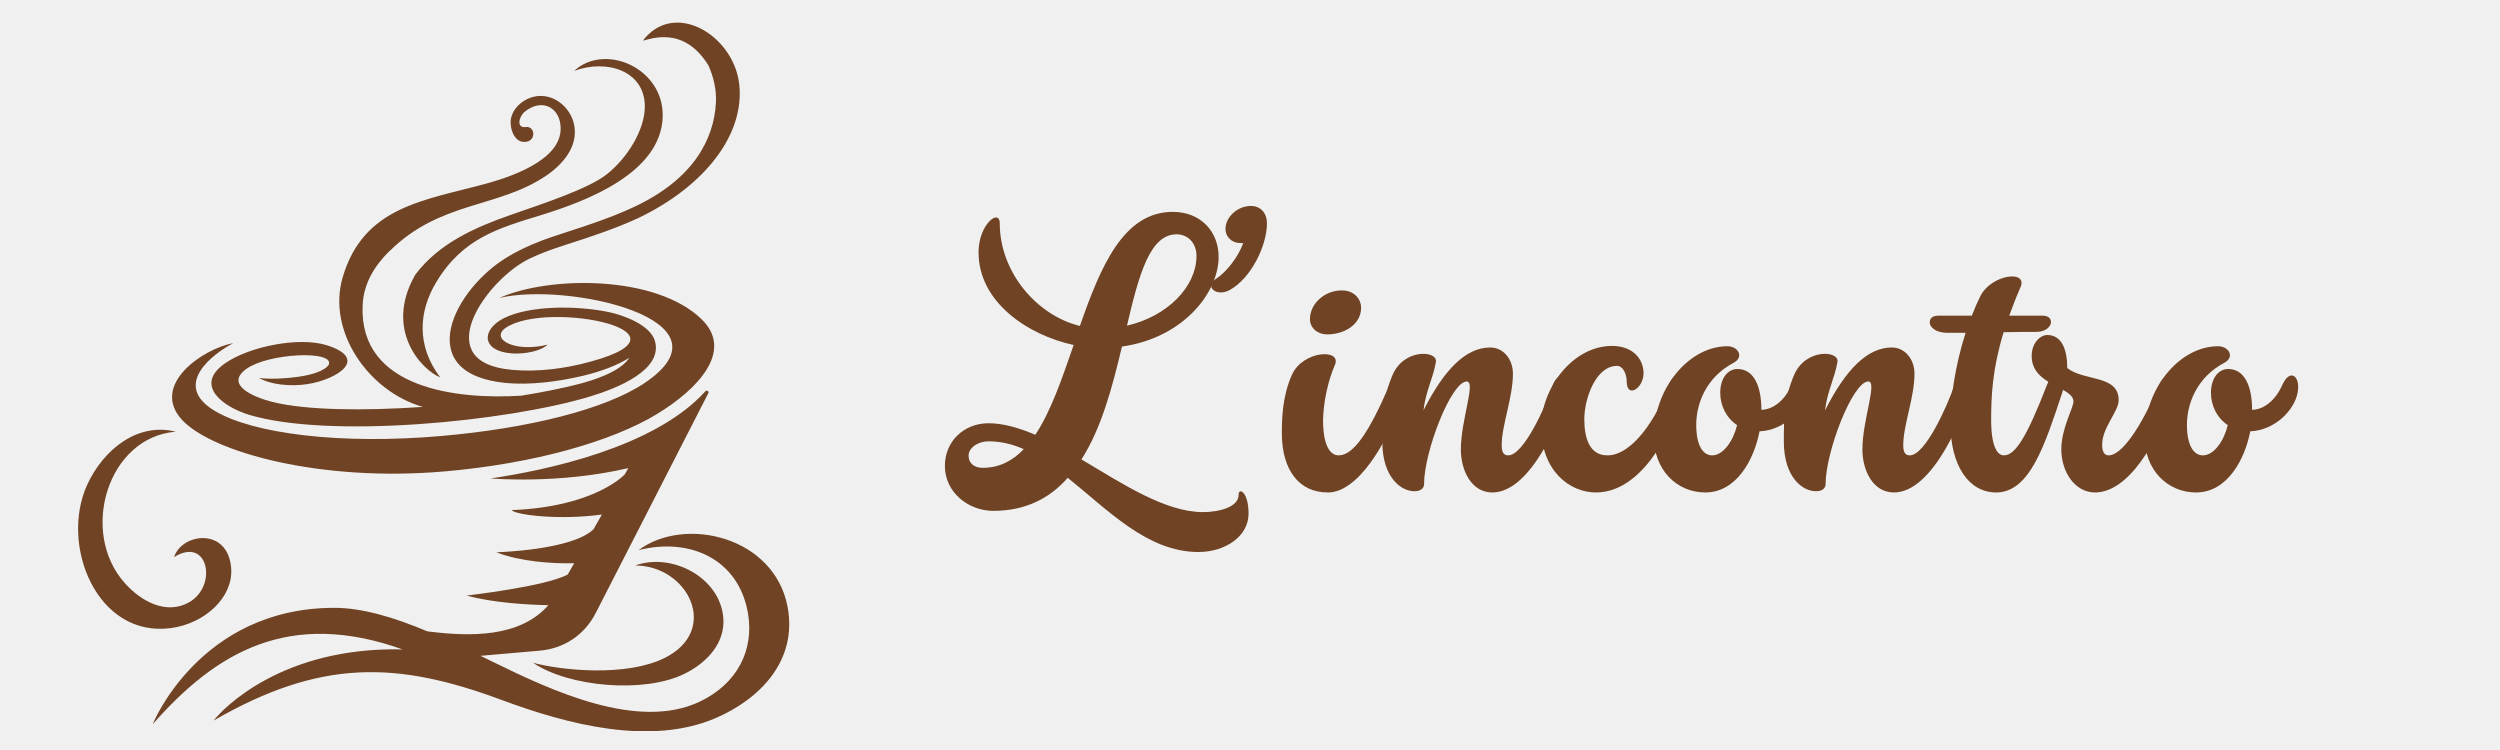
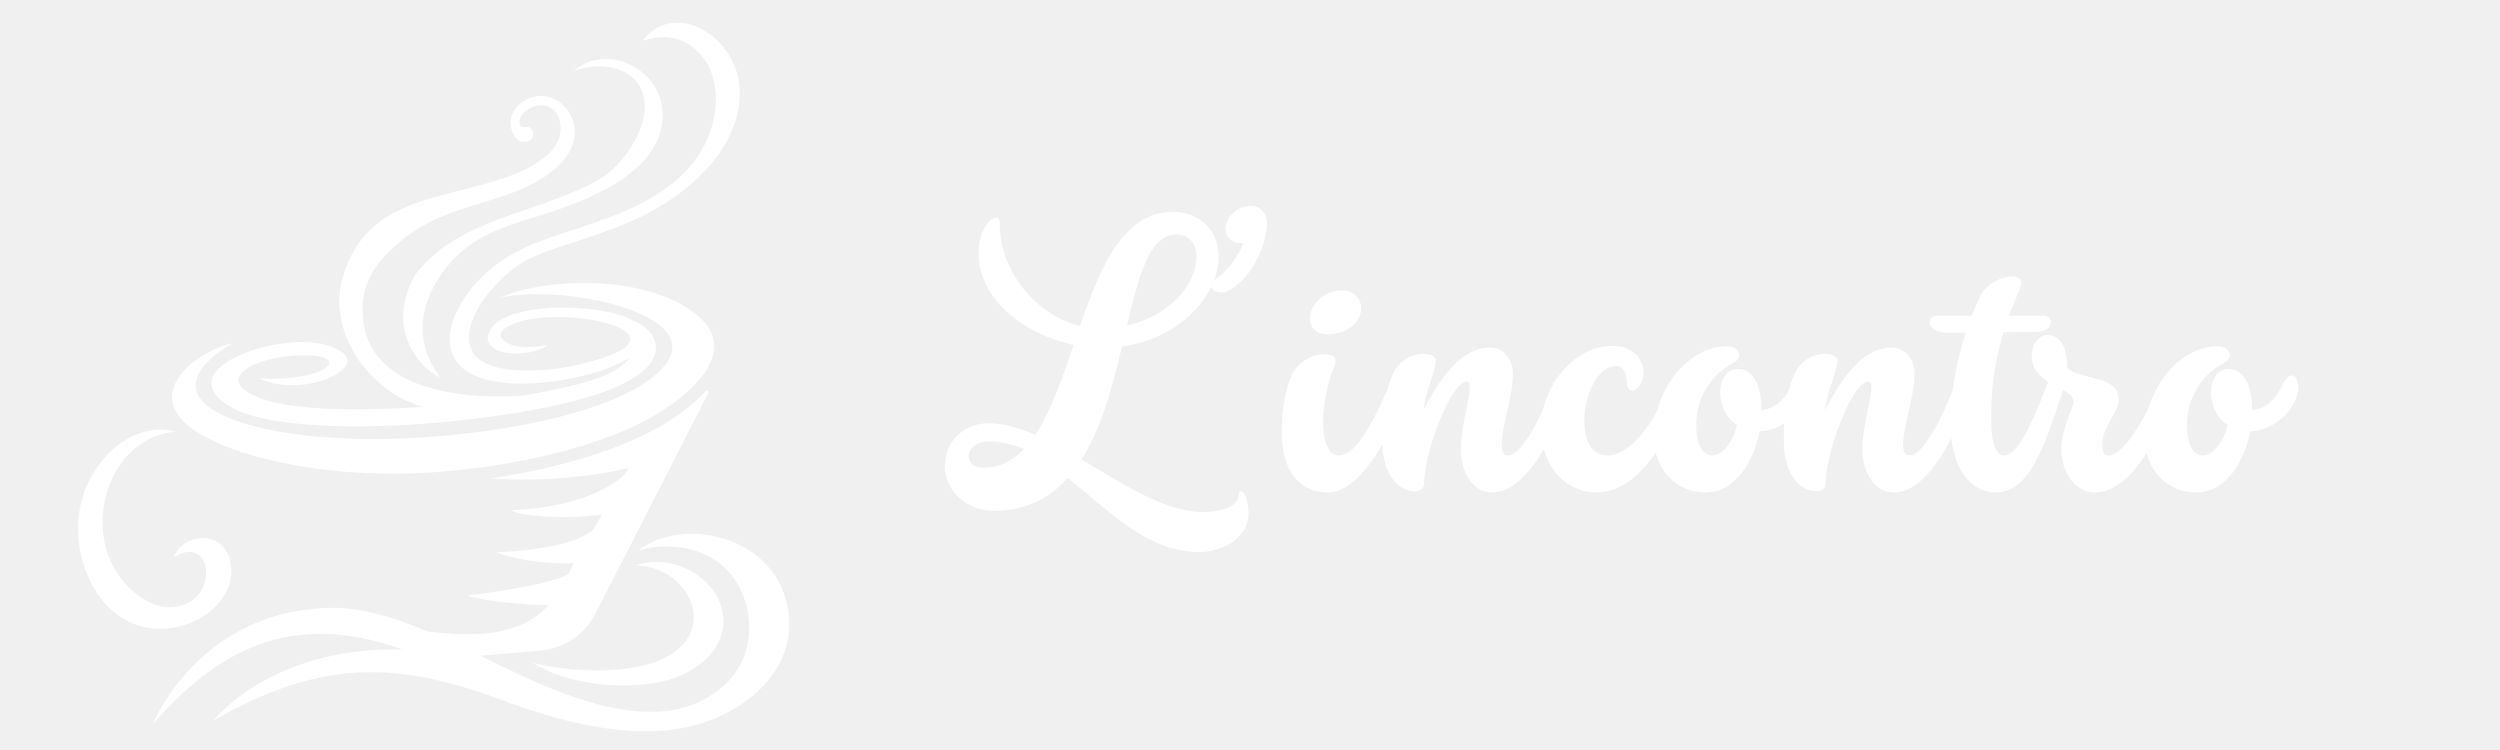
<svg xmlns="http://www.w3.org/2000/svg" width="2500" zoomAndPan="magnify" viewBox="0 0 1874.88 562.5" height="750" preserveAspectRatio="xMidYMid meet" version="1.0">
  <defs>
    <g />
-     <clipPath id="a3e6c7b7be">
+     <clipPath id="4a2e8be088">
      <path d="M 58 16.961 L 592 16.961 L 592 548.238 L 58 548.238 Z M 58 16.961 " clip-rule="nonzero" />
    </clipPath>
  </defs>
-   <g clip-path="url(#a3e6c7b7be)">
-     <path fill="#6f4323" d="M 492.953 310.383 C 458.977 331.055 400.598 347.723 333.328 353.57 C 239.684 361.719 158.742 338.926 136.551 314.984 C 112.379 288.926 151.789 261.625 174.902 257.344 C 160.398 264.938 128.031 288.465 161.09 308.219 C 189.91 325.391 255.566 333.586 330.75 327.004 C 396.543 321.293 454.004 306.93 483.379 287.27 C 554.375 239.664 424.859 211.211 374.352 223.504 C 412.105 206.695 492.035 206.145 526.242 239.523 C 550.691 263.375 522.836 292.195 492.953 310.336 Z M 292.215 188.098 C 280.703 199.469 272.602 212.59 271.91 229.121 C 269.195 292.105 343.918 299.746 390.973 296.754 C 407.18 294.129 422.051 291.137 434.438 287.914 C 443.781 285.473 464.961 279.211 471.961 268.348 C 462.891 274.008 450.414 278.75 436.785 281.93 C 418 286.348 397.145 288.926 379.371 287.223 C 307.73 280.363 340.328 215.906 381.996 191.871 C 392.816 185.609 404.465 180.777 415.422 177.184 L 423.848 174.422 C 439.547 169.312 457.965 163.371 475.043 155.406 C 520.441 134.32 535.359 104.117 536.879 77.137 C 537.477 67.055 534.805 56.926 531.309 49.145 C 512.754 18.895 487.523 29.438 482.09 30.496 C 505.523 -0.395 550.23 26.309 554.375 63.188 C 558.562 100.711 528.773 139.477 478.82 163.465 C 461.188 171.613 442.539 177.691 426.562 182.848 L 418.184 185.609 C 411.508 187.82 404.555 190.492 397.742 193.668 C 366.297 208.309 323.062 267.934 378.035 276.633 C 394.934 279.305 416.066 277.691 434.758 273.273 C 534.16 249.836 410.449 224.285 379.094 245.969 C 367.445 254.027 385.449 264.711 410.633 258.492 C 403.035 266.043 374.812 268.715 367.355 258.262 C 362.934 252.094 367.816 243.531 378.312 238.418 C 397.188 229.164 431.996 228.934 456.676 234.09 C 467.492 236.348 487.754 243.715 491.16 255.824 C 497.238 277.418 463.121 291.137 442.402 297.398 C 379.785 316.273 246.543 329.258 186.504 311.027 C 168.273 305.5 144.605 289.25 168.777 272.445 C 187.012 259.781 224.352 252.371 245.113 258.953 C 277.297 269.176 252.391 284.645 230.75 288.051 C 217.906 290.078 202.758 288.559 194.055 283.355 C 200.227 284.875 228.355 284.137 240.602 278.062 C 243.32 276.727 246.035 275.023 246.633 273.133 C 249.855 262.637 201.285 264.895 184.848 276.586 C 168.18 288.422 189.727 297.766 204.047 301.402 C 229.047 307.711 272.418 308.266 317.031 305.18 C 276.055 293.395 245.113 248.32 256.949 207.988 C 272.648 154.578 318.504 150.344 364.547 137.727 C 388.719 131.098 425.551 117.055 419.84 91.133 C 417.402 79.945 405.707 74.051 393.504 83.766 C 389.223 87.219 386.875 96.246 394.289 95.277 C 401.242 94.355 402.438 105.684 393.965 106.418 C 385.082 107.203 381.902 95.047 383.191 88.738 C 384.621 81.742 390.699 75.801 397.789 73.27 C 412.891 67.883 428.223 79.484 430.707 94.496 C 433.285 110.059 422.234 123.086 409.852 131.559 C 373.801 156.234 330.293 150.574 292.262 188.188 Z M 399.723 497.078 C 421.039 502.836 469.656 507.805 498.48 493.441 C 540.238 472.633 516.066 424.195 476.289 424.105 C 504.051 414.203 539.824 433.082 542.402 463.148 C 544.016 481.609 530.938 496.617 513.441 505.273 C 483.195 520.285 426.473 515.266 399.723 497.078 Z M 114.59 542.844 C 114.59 542.844 149.578 456.195 250.133 455.871 C 271.82 455.781 295.852 463.191 320.438 473.508 C 352.758 477.648 389.777 478.203 411.23 453.891 C 396.129 453.57 369.793 452.188 349.949 446.664 C 349.949 446.664 409.805 439.805 425.781 430.824 L 430.57 422.398 C 415.145 422.906 390.008 421.25 372.188 414.203 C 372.188 414.203 429.004 412.73 445.117 396.895 L 451.379 385.891 C 419.059 390.355 385.957 386.074 383.699 382.574 C 446.453 380.18 468.555 355.734 468.555 355.734 L 471.176 351.082 C 418.551 363.375 367.953 358.816 367.953 358.816 C 407.961 352.969 490.652 336.027 529.004 293.438 C 529.465 292.934 530.203 292.84 530.754 293.254 C 531.309 293.621 531.492 294.359 531.168 294.91 L 446.82 459.602 C 438.352 476.176 423.156 486.398 404.602 488.008 L 360.355 491.875 L 370.07 496.617 C 413.121 517.75 478.129 548.23 524.586 526.316 C 552.855 512.965 565.699 487.594 560.91 459.832 C 553.867 419.27 517.355 402.879 478.867 412.594 C 513.812 386.625 580.848 402.555 590.652 455.273 C 598.16 495.699 569.66 524.473 536.465 538.652 C 487.566 559.559 425.551 543.352 376.055 524.934 C 297.094 495.559 240.145 494.316 160.168 540.402 C 167.488 531.059 211.781 485.016 301.836 487.043 C 216.66 456.699 162.059 489.113 114.727 542.891 Z M 131.762 323.781 C 80.703 327.785 59.246 398.965 93.5 437.27 C 106.438 451.773 125.18 461.121 141.797 451.684 C 163.348 439.48 156.211 401.773 130.473 417.844 C 136.367 399.609 171.266 395.191 173.336 426.496 C 174.766 448.047 153.723 467.613 128.125 471.066 C 72.598 478.477 44.652 408.816 65.324 363.605 C 77.523 336.992 103.309 316.551 131.762 323.781 Z M 430.66 53.059 C 453.91 31.879 497.883 51.215 496.961 87.406 C 495.855 129.625 440.055 150.758 405.707 161.348 C 373.891 171.152 347.004 178.473 327.023 211.809 C 313.992 233.539 312.059 259.23 330.105 283.035 C 316.711 277.785 287.609 247.766 311.324 206.145 C 329.047 182.387 356.625 170.324 383.793 160.887 C 407.777 152.508 441.16 141.641 455.016 130.73 C 470.258 118.711 483.746 97.395 483.562 79.484 C 483.285 53.195 455.293 44.125 430.66 53.105 Z M 430.66 53.059 " fill-opacity="1" fill-rule="evenodd" />
+   <g clip-path="url(#4a2e8be088)">
+     <path fill="#ffffff" d="M 492.953 310.383 C 458.977 331.055 400.598 347.723 333.328 353.57 C 239.684 361.719 158.742 338.926 136.551 314.984 C 112.379 288.926 151.789 261.625 174.902 257.344 C 160.398 264.938 128.031 288.465 161.09 308.219 C 189.91 325.391 255.566 333.586 330.75 327.004 C 396.543 321.293 454.004 306.93 483.379 287.27 C 554.375 239.664 424.859 211.211 374.352 223.504 C 412.105 206.695 492.035 206.145 526.242 239.523 C 550.691 263.375 522.836 292.195 492.953 310.336 Z M 292.215 188.098 C 280.703 199.469 272.602 212.59 271.91 229.121 C 269.195 292.105 343.918 299.746 390.973 296.754 C 407.18 294.129 422.051 291.137 434.438 287.914 C 443.781 285.473 464.961 279.211 471.961 268.348 C 462.891 274.008 450.414 278.75 436.785 281.93 C 418 286.348 397.145 288.926 379.371 287.223 C 307.73 280.363 340.328 215.906 381.996 191.871 C 392.816 185.609 404.465 180.777 415.422 177.184 L 423.848 174.422 C 439.547 169.312 457.965 163.371 475.043 155.406 C 520.441 134.32 535.359 104.117 536.879 77.137 C 537.477 67.055 534.805 56.926 531.309 49.145 C 512.754 18.895 487.523 29.438 482.09 30.496 C 505.523 -0.395 550.23 26.309 554.375 63.188 C 558.562 100.711 528.773 139.477 478.82 163.465 C 461.188 171.613 442.539 177.691 426.562 182.848 L 418.184 185.609 C 411.508 187.82 404.555 190.492 397.742 193.668 C 366.297 208.309 323.062 267.934 378.035 276.633 C 394.934 279.305 416.066 277.691 434.758 273.273 C 534.16 249.836 410.449 224.285 379.094 245.969 C 367.445 254.027 385.449 264.711 410.633 258.492 C 403.035 266.043 374.812 268.715 367.355 258.262 C 362.934 252.094 367.816 243.531 378.312 238.418 C 397.188 229.164 431.996 228.934 456.676 234.09 C 467.492 236.348 487.754 243.715 491.16 255.824 C 497.238 277.418 463.121 291.137 442.402 297.398 C 379.785 316.273 246.543 329.258 186.504 311.027 C 168.273 305.5 144.605 289.25 168.777 272.445 C 187.012 259.781 224.352 252.371 245.113 258.953 C 277.297 269.176 252.391 284.645 230.75 288.051 C 217.906 290.078 202.758 288.559 194.055 283.355 C 200.227 284.875 228.355 284.137 240.602 278.062 C 243.32 276.727 246.035 275.023 246.633 273.133 C 249.855 262.637 201.285 264.895 184.848 276.586 C 168.18 288.422 189.727 297.766 204.047 301.402 C 229.047 307.711 272.418 308.266 317.031 305.18 C 276.055 293.395 245.113 248.32 256.949 207.988 C 272.648 154.578 318.504 150.344 364.547 137.727 C 388.719 131.098 425.551 117.055 419.84 91.133 C 417.402 79.945 405.707 74.051 393.504 83.766 C 389.223 87.219 386.875 96.246 394.289 95.277 C 401.242 94.355 402.438 105.684 393.965 106.418 C 385.082 107.203 381.902 95.047 383.191 88.738 C 384.621 81.742 390.699 75.801 397.789 73.27 C 412.891 67.883 428.223 79.484 430.707 94.496 C 433.285 110.059 422.234 123.086 409.852 131.559 C 373.801 156.234 330.293 150.574 292.262 188.188 Z M 399.723 497.078 C 421.039 502.836 469.656 507.805 498.48 493.441 C 540.238 472.633 516.066 424.195 476.289 424.105 C 504.051 414.203 539.824 433.082 542.402 463.148 C 544.016 481.609 530.938 496.617 513.441 505.273 C 483.195 520.285 426.473 515.266 399.723 497.078 Z M 114.59 542.844 C 114.59 542.844 149.578 456.195 250.133 455.871 C 271.82 455.781 295.852 463.191 320.438 473.508 C 352.758 477.648 389.777 478.203 411.23 453.891 C 396.129 453.57 369.793 452.188 349.949 446.664 C 349.949 446.664 409.805 439.805 425.781 430.824 L 430.57 422.398 C 415.145 422.906 390.008 421.25 372.188 414.203 C 372.188 414.203 429.004 412.73 445.117 396.895 L 451.379 385.891 C 419.059 390.355 385.957 386.074 383.699 382.574 C 446.453 380.18 468.555 355.734 468.555 355.734 L 471.176 351.082 C 418.551 363.375 367.953 358.816 367.953 358.816 C 407.961 352.969 490.652 336.027 529.004 293.438 C 529.465 292.934 530.203 292.84 530.754 293.254 C 531.309 293.621 531.492 294.359 531.168 294.91 L 446.82 459.602 C 438.352 476.176 423.156 486.398 404.602 488.008 L 360.355 491.875 L 370.07 496.617 C 413.121 517.75 478.129 548.23 524.586 526.316 C 552.855 512.965 565.699 487.594 560.91 459.832 C 553.867 419.27 517.355 402.879 478.867 412.594 C 513.812 386.625 580.848 402.555 590.652 455.273 C 598.16 495.699 569.66 524.473 536.465 538.652 C 487.566 559.559 425.551 543.352 376.055 524.934 C 297.094 495.559 240.145 494.316 160.168 540.402 C 167.488 531.059 211.781 485.016 301.836 487.043 C 216.66 456.699 162.059 489.113 114.727 542.891 Z M 131.762 323.781 C 80.703 327.785 59.246 398.965 93.5 437.27 C 106.438 451.773 125.18 461.121 141.797 451.684 C 163.348 439.48 156.211 401.773 130.473 417.844 C 136.367 399.609 171.266 395.191 173.336 426.496 C 174.766 448.047 153.723 467.613 128.125 471.066 C 72.598 478.477 44.652 408.816 65.324 363.605 C 77.523 336.992 103.309 316.551 131.762 323.781 Z M 430.66 53.059 C 453.91 31.879 497.883 51.215 496.961 87.406 C 495.855 129.625 440.055 150.758 405.707 161.348 C 373.891 171.152 347.004 178.473 327.023 211.809 C 313.992 233.539 312.059 259.23 330.105 283.035 C 316.711 277.785 287.609 247.766 311.324 206.145 C 329.047 182.387 356.625 170.324 383.793 160.887 C 407.777 152.508 441.16 141.641 455.016 130.73 C 470.258 118.711 483.746 97.395 483.562 79.484 C 483.285 53.195 455.293 44.125 430.66 53.105 Z M 430.66 53.059 " fill-opacity="1" fill-rule="evenodd" />
  </g>
-   <g fill="#6f4323" fill-opacity="1">
+   <g fill="#ffffff" fill-opacity="1">
    <g transform="translate(708.6034, 369.3465)">
      <g>
        <path d="M 190.105 44.66 C 210.215 44.66 227.754 32.969 227.754 15.902 C 227.754 -0.469 220.27 -4.207 220.27 1.871 C 220.27 10.988 205.539 14.73 193.613 14.73 C 165.32 14.73 133.52 -6.312 102.418 -24.785 C 117.617 -48.402 125.801 -79.969 132.816 -109.434 C 177.945 -115.746 205.305 -149.184 205.305 -176.777 C 205.305 -195.484 191.977 -210.449 170.93 -210.449 C 133.75 -210.449 116.684 -169.062 101.25 -124.867 C 68.277 -133.051 41.156 -165.785 41.156 -201.797 C 41.156 -204.836 39.984 -206.238 38.348 -206.238 C 33.906 -206.238 25.254 -195.719 25.254 -180.051 C 25.254 -142.871 61.965 -118.086 96.574 -110.602 C 87.922 -85.582 79.504 -60.797 67.812 -43.258 C 55.652 -48.402 43.961 -51.91 32.738 -51.91 C 14.266 -51.91 0 -38.348 0 -19.875 C 0 0 17.77 13.797 36.242 13.797 C 60.797 13.797 78.801 4.207 92.129 -10.988 C 122.293 13.094 151.758 44.66 190.105 44.66 Z M 17.77 -27.594 C 17.77 -33.203 24.32 -38.348 32.738 -38.348 C 41.855 -38.348 50.742 -36.242 59.16 -32.504 C 50.742 -23.617 40.688 -18.473 28.293 -18.473 C 22.449 -18.473 17.77 -21.512 17.77 -27.594 Z M 136.559 -125.102 C 145.445 -162.98 153.629 -193.613 173.738 -193.613 C 182.855 -193.613 188.703 -186.363 188.703 -177.48 C 188.703 -154.328 166.957 -132.113 136.559 -125.102 Z M 136.559 -125.102 " />
      </g>
    </g>
  </g>
-   <g fill="#6f4323" fill-opacity="1">
+   <g fill="#ffffff" fill-opacity="1">
    <g transform="translate(875.5516, 369.3465)">
      <g>
        <path d="M 46.531 -151.758 C 62.902 -160.645 74.594 -185.43 74.594 -201.797 C 74.594 -209.98 69.449 -214.891 62.668 -214.891 C 52.379 -214.891 43.492 -206.473 43.492 -197.59 C 43.492 -191.977 47.938 -187.066 54.715 -187.066 L 56.82 -187.066 C 52.848 -176.074 43.961 -165.086 36.012 -159.941 C 27.824 -154.562 36.477 -146.379 46.531 -151.758 Z M 46.531 -151.758 " />
      </g>
    </g>
  </g>
-   <g fill="#6f4323" fill-opacity="1">
+   <g fill="#ffffff" fill-opacity="1">
    <g transform="translate(957.1552, 369.3465)">
      <g>
        <path d="M 39.051 0 C 60.562 -0.234 83.012 -34.84 96.34 -74.828 C 100.547 -87.453 90.023 -92.598 84.883 -80.672 C 69.449 -44.66 57.758 -27.824 46.766 -27.824 C 40.453 -27.824 35.074 -35.074 35.074 -54.25 C 35.309 -67.344 38.582 -83.246 43.961 -95.637 C 49.34 -108.031 19.875 -106.629 11.691 -88.156 C 4.91 -72.957 3.977 -56.586 4.207 -42.559 C 4.676 -17.77 16.367 0.234 39.051 0 Z M 25.254 -130.012 C 25.254 -123.23 31.102 -118.555 38.113 -118.555 C 51.441 -118.555 63.602 -126.27 63.602 -138.43 C 63.602 -145.445 58.223 -151.289 49.805 -151.523 C 37.18 -151.992 25.254 -142.168 25.254 -130.012 Z M 25.254 -130.012 " />
      </g>
    </g>
  </g>
-   <g fill="#6f4323" fill-opacity="1">
+   <g fill="#ffffff" fill-opacity="1">
    <g transform="translate(1033.381, 369.3465)">
      <g>
        <path d="M 85.816 0 C 115.512 0 138.195 -58.223 142.871 -75.762 C 146.379 -88.855 135.156 -92.129 131.18 -80.438 C 126.035 -65.238 109.434 -27.824 97.742 -27.824 C 94 -27.824 92.832 -30.633 92.832 -35.543 C 92.832 -50.508 101.25 -71.086 101.25 -89.09 C 101.25 -99.848 94.234 -108.73 84.18 -108.73 C 65.941 -108.73 49.574 -92.129 34.141 -61.496 C 35.777 -75.762 41.621 -86.285 43.492 -97.977 C 44.895 -106.395 19.641 -108.266 10.988 -88.156 C 3.742 -71.086 3.273 -57.055 3.273 -38.348 C 3.273 -10.523 18.004 -0.703 27.594 -0.934 C 31.566 -0.934 34.605 -2.805 34.605 -6.312 C 34.605 -30.633 54.949 -83.246 66.641 -83.246 C 73.656 -83.246 62.199 -54.25 62.199 -32.27 C 62.199 -16.836 69.914 0 85.816 0 Z M 85.816 0 " />
      </g>
    </g>
  </g>
-   <g fill="#6f4323" fill-opacity="1">
+   <g fill="#ffffff" fill-opacity="1">
    <g transform="translate(1155.903, 369.3465)">
      <g>
        <path d="M 40.922 0 C 73.188 0 95.871 -39.75 107.094 -74.828 C 110.602 -85.816 100.547 -93.766 95.637 -80.438 C 86.75 -56.121 68.512 -27.824 49.574 -27.824 C 35.777 -27.824 32.27 -41.387 32.27 -55.184 C 32.27 -69.914 40.688 -94.938 56.82 -94.938 C 61.266 -94.938 64.07 -88.855 64.07 -83.246 C 64.07 -70.148 76.695 -78.102 76.695 -89.324 C 76.695 -100.082 68.746 -109.902 53.078 -109.902 C 22.914 -109.902 -0.234 -77.164 0 -49.34 C -0.234 -16.367 21.277 0 40.922 0 Z M 40.922 0 " />
      </g>
    </g>
  </g>
-   <g fill="#6f4323" fill-opacity="1">
+   <g fill="#ffffff" fill-opacity="1">
    <g transform="translate(1242.651, 369.3465)">
      <g>
        <path d="M 36.242 0 C 59.859 0 72.957 -25.02 76.93 -45.832 C 96.105 -46.766 110.137 -62.199 112.473 -74.828 C 114.812 -87.219 106.859 -93.531 101.016 -80.672 C 94.234 -65.473 83.711 -61.965 78.332 -61.965 C 78.332 -78.801 73.188 -92.598 60.328 -92.598 C 53.312 -92.598 47.469 -85.816 47.469 -74.828 C 47.469 -65.473 51.676 -56.121 60.094 -50.508 C 57.289 -38.816 49.805 -27.824 41.387 -27.824 C 34.605 -27.824 29.461 -35.074 29.461 -50.742 C 29.461 -66.41 36.711 -86.285 57.523 -97.273 C 65.473 -101.484 61.031 -109.668 52.848 -109.668 C 23.852 -109.668 -2.34 -77.867 -2.34 -42.09 C -2.34 -16.836 14.965 0 36.242 0 Z M 36.242 0 " />
      </g>
    </g>
  </g>
-   <g fill="#6f4323" fill-opacity="1">
+   <g fill="#ffffff" fill-opacity="1">
    <g transform="translate(1334.542, 369.3465)">
      <g>
        <path d="M 85.816 0 C 115.512 0 138.195 -58.223 142.871 -75.762 C 146.379 -88.855 135.156 -92.129 131.18 -80.438 C 126.035 -65.238 109.434 -27.824 97.742 -27.824 C 94 -27.824 92.832 -30.633 92.832 -35.543 C 92.832 -50.508 101.25 -71.086 101.25 -89.09 C 101.25 -99.848 94.234 -108.73 84.18 -108.73 C 65.941 -108.73 49.574 -92.129 34.141 -61.496 C 35.777 -75.762 41.621 -86.285 43.492 -97.977 C 44.895 -106.395 19.641 -108.266 10.988 -88.156 C 3.742 -71.086 3.273 -57.055 3.273 -38.348 C 3.273 -10.523 18.004 -0.703 27.594 -0.934 C 31.566 -0.934 34.605 -2.805 34.605 -6.312 C 34.605 -30.633 54.949 -83.246 66.641 -83.246 C 73.656 -83.246 62.199 -54.25 62.199 -32.27 C 62.199 -16.836 69.914 0 85.816 0 Z M 85.816 0 " />
      </g>
    </g>
  </g>
-   <g fill="#6f4323" fill-opacity="1">
+   <g fill="#ffffff" fill-opacity="1">
    <g transform="translate(1457.065, 369.3465)">
      <g>
        <path d="M 39.984 0 C 65.238 0 76.465 -35.543 89.559 -74.828 C 93.766 -87.453 82.777 -92.832 78.102 -80.672 C 63.602 -43.258 54.715 -27.824 45.832 -27.824 C 41.387 -27.824 36.242 -33.203 36.242 -54.484 C 36.242 -72.723 37.18 -92.598 45.598 -120.191 C 54.715 -120.422 63.133 -120.422 69.914 -120.422 C 82.777 -120.422 84.648 -132.582 75.059 -132.582 L 49.805 -132.582 C 52.145 -139.129 54.949 -146.379 58.223 -153.863 C 64.07 -167.191 36.242 -163.684 28.059 -147.082 C 25.723 -142.402 23.617 -137.492 21.746 -132.582 L -3.508 -132.582 C -8.418 -132.582 -9.82 -130.012 -9.82 -127.438 C -9.82 -123.93 -5.145 -119.723 3.508 -119.723 L 17.07 -119.723 C 8.887 -94.234 5.613 -68.746 5.613 -52.848 C 5.613 -19.406 19.875 0 39.984 0 Z M 39.984 0 " />
      </g>
    </g>
  </g>
-   <g fill="#6f4323" fill-opacity="1">
+   <g fill="#ffffff" fill-opacity="1">
    <g transform="translate(1526.509, 369.3465)">
      <g>
        <path d="M 44.66 0 C 69.215 0 91.195 -35.777 104.289 -74.828 C 108.5 -87.453 97.977 -92.598 92.832 -80.672 C 78.801 -47.938 64.539 -27.824 54.949 -27.824 C 51.211 -27.824 50.039 -31.332 50.039 -35.777 C 50.039 -48.871 62.434 -60.562 62.434 -69.215 C 62.434 -88.387 36.477 -83.246 23.852 -93.301 C 23.852 -109.902 18.238 -118.086 8.887 -118.086 C 3.977 -118.086 -2.805 -112.707 -2.805 -102.184 C -2.805 -80.203 28.527 -79.27 28.527 -68.277 C 28.527 -63.367 19.406 -48.168 19.406 -32.27 C 19.406 -15.668 29.461 0 44.66 0 Z M 44.66 0 " />
      </g>
    </g>
  </g>
-   <g fill="#6f4323" fill-opacity="1">
+   <g fill="#ffffff" fill-opacity="1">
    <g transform="translate(1610.685, 369.3465)">
      <g>
        <path d="M 36.242 0 C 59.859 0 72.957 -25.02 76.93 -45.832 C 96.105 -46.766 110.137 -62.199 112.473 -74.828 C 114.812 -87.219 106.859 -93.531 101.016 -80.672 C 94.234 -65.473 83.711 -61.965 78.332 -61.965 C 78.332 -78.801 73.188 -92.598 60.328 -92.598 C 53.312 -92.598 47.469 -85.816 47.469 -74.828 C 47.469 -65.473 51.676 -56.121 60.094 -50.508 C 57.289 -38.816 49.805 -27.824 41.387 -27.824 C 34.605 -27.824 29.461 -35.074 29.461 -50.742 C 29.461 -66.41 36.711 -86.285 57.523 -97.273 C 65.473 -101.484 61.031 -109.668 52.848 -109.668 C 23.852 -109.668 -2.34 -77.867 -2.34 -42.09 C -2.34 -16.836 14.965 0 36.242 0 Z M 36.242 0 " />
      </g>
    </g>
  </g>
</svg>
